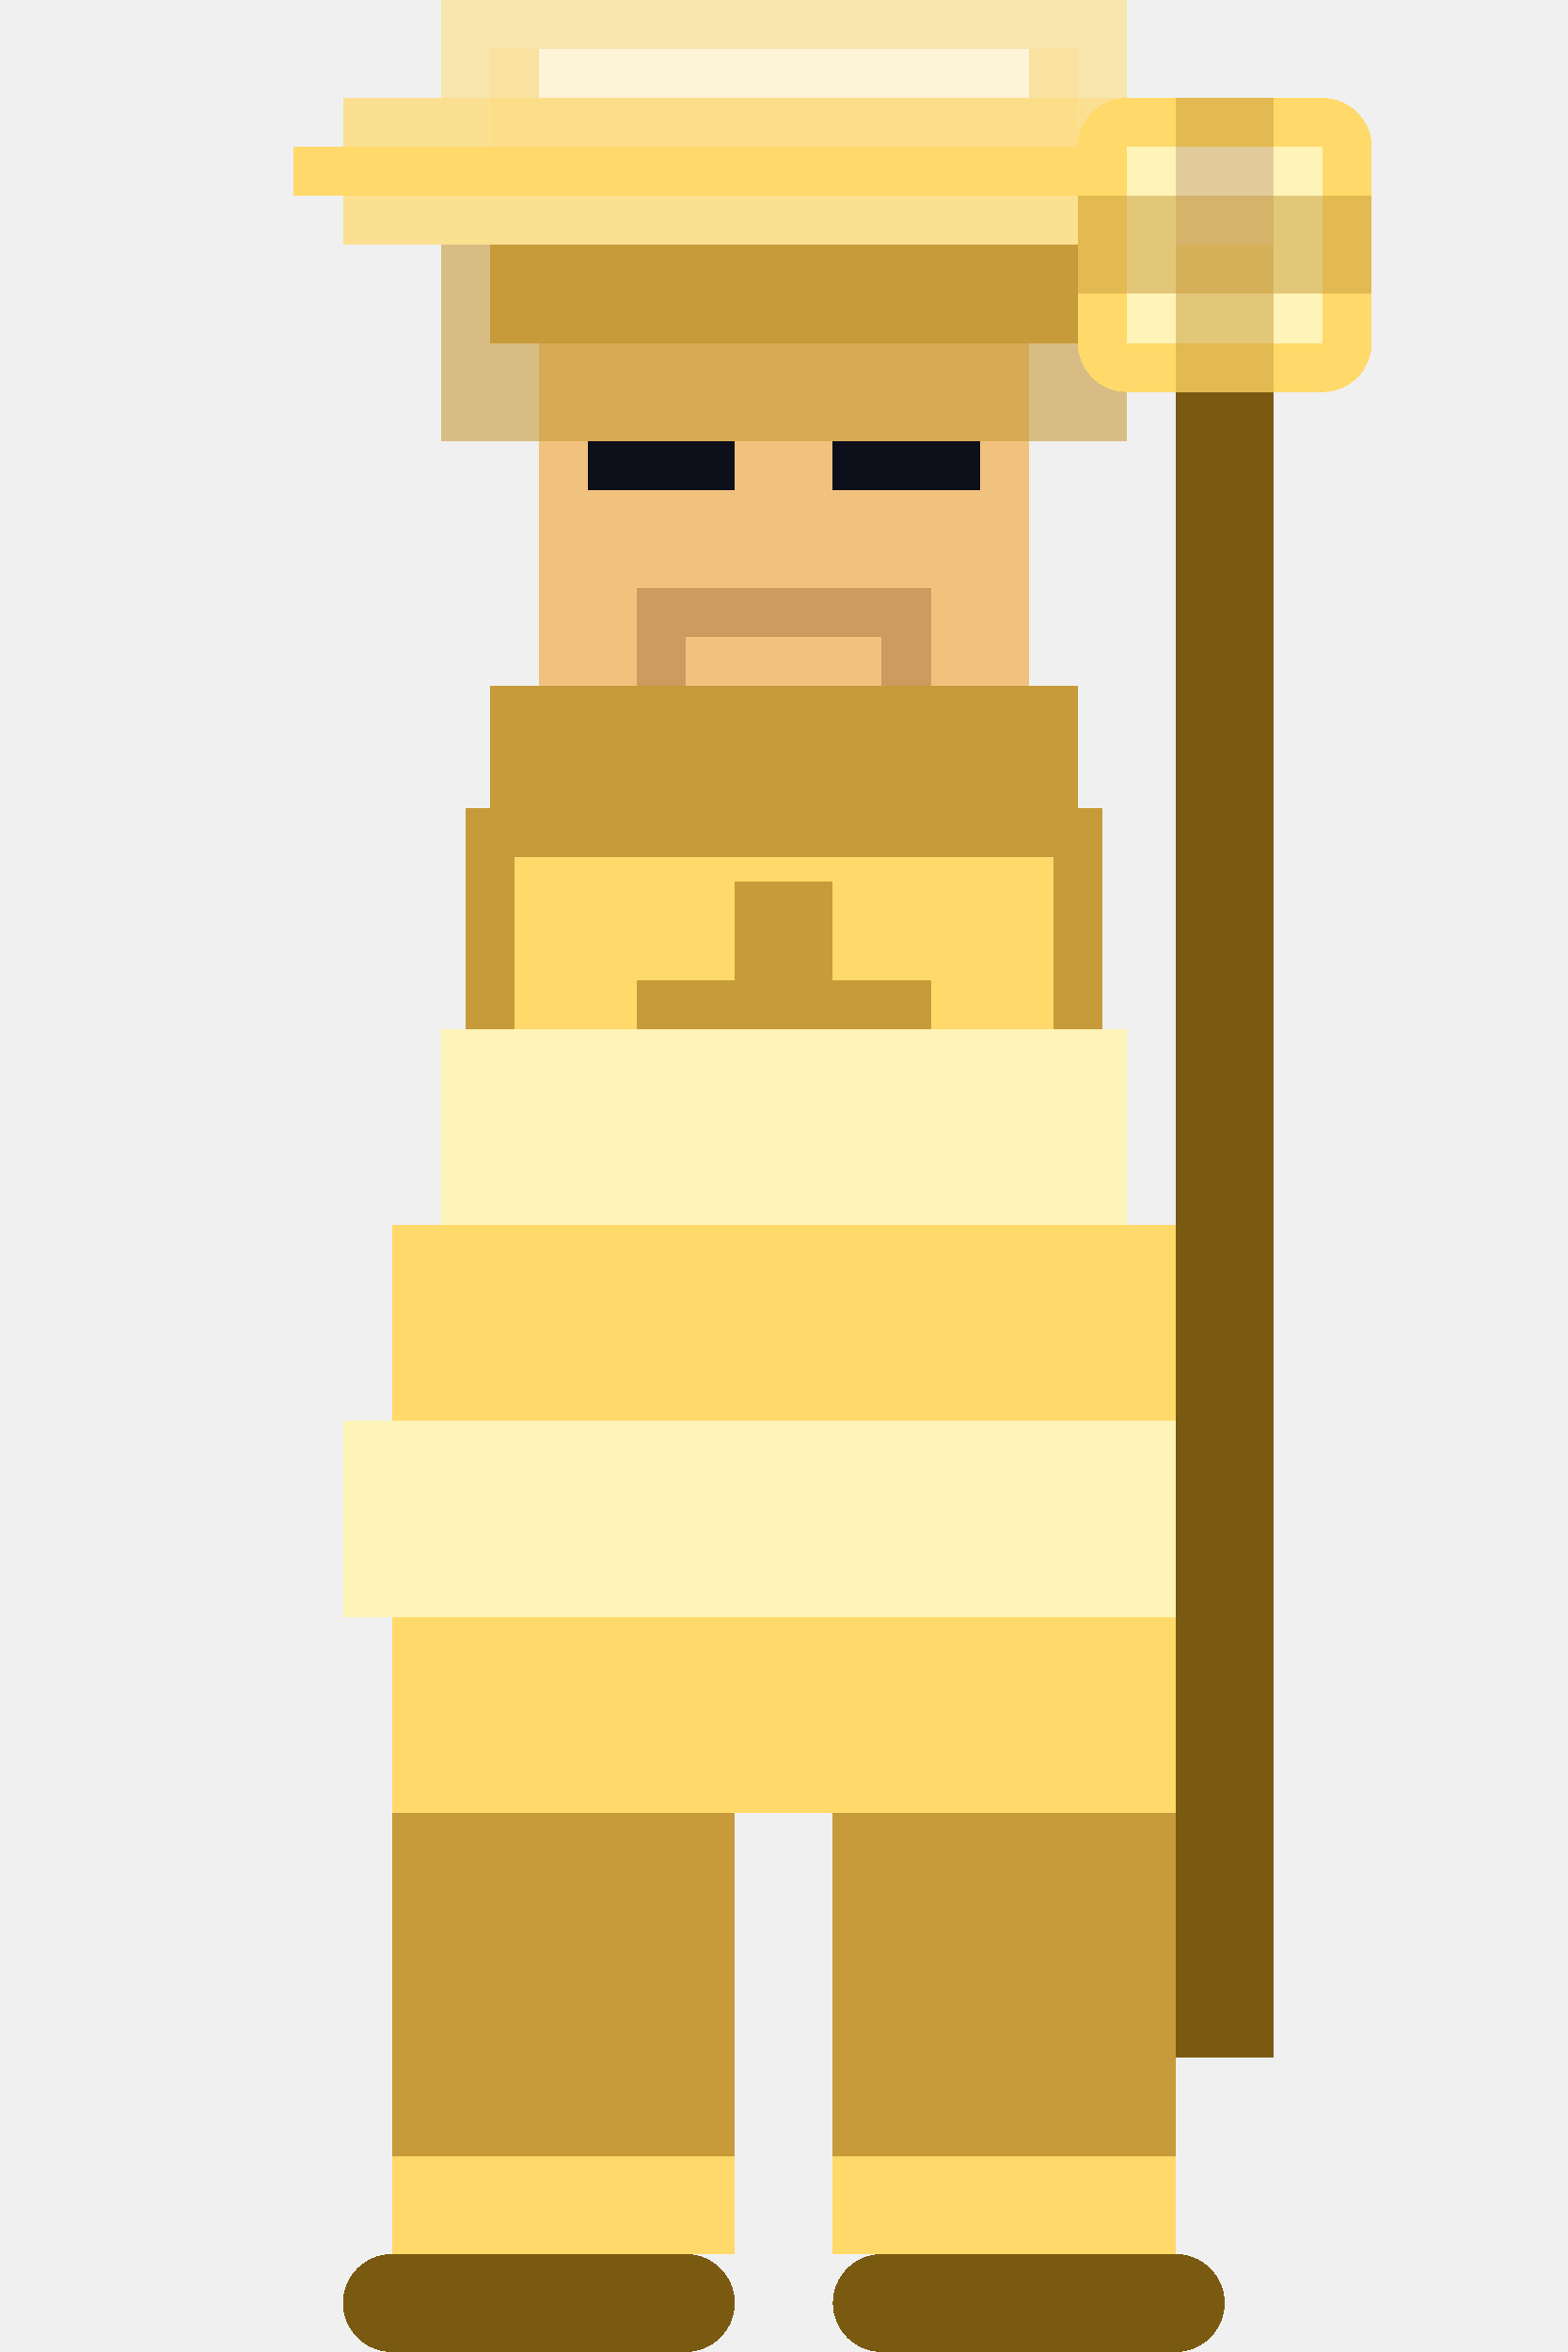
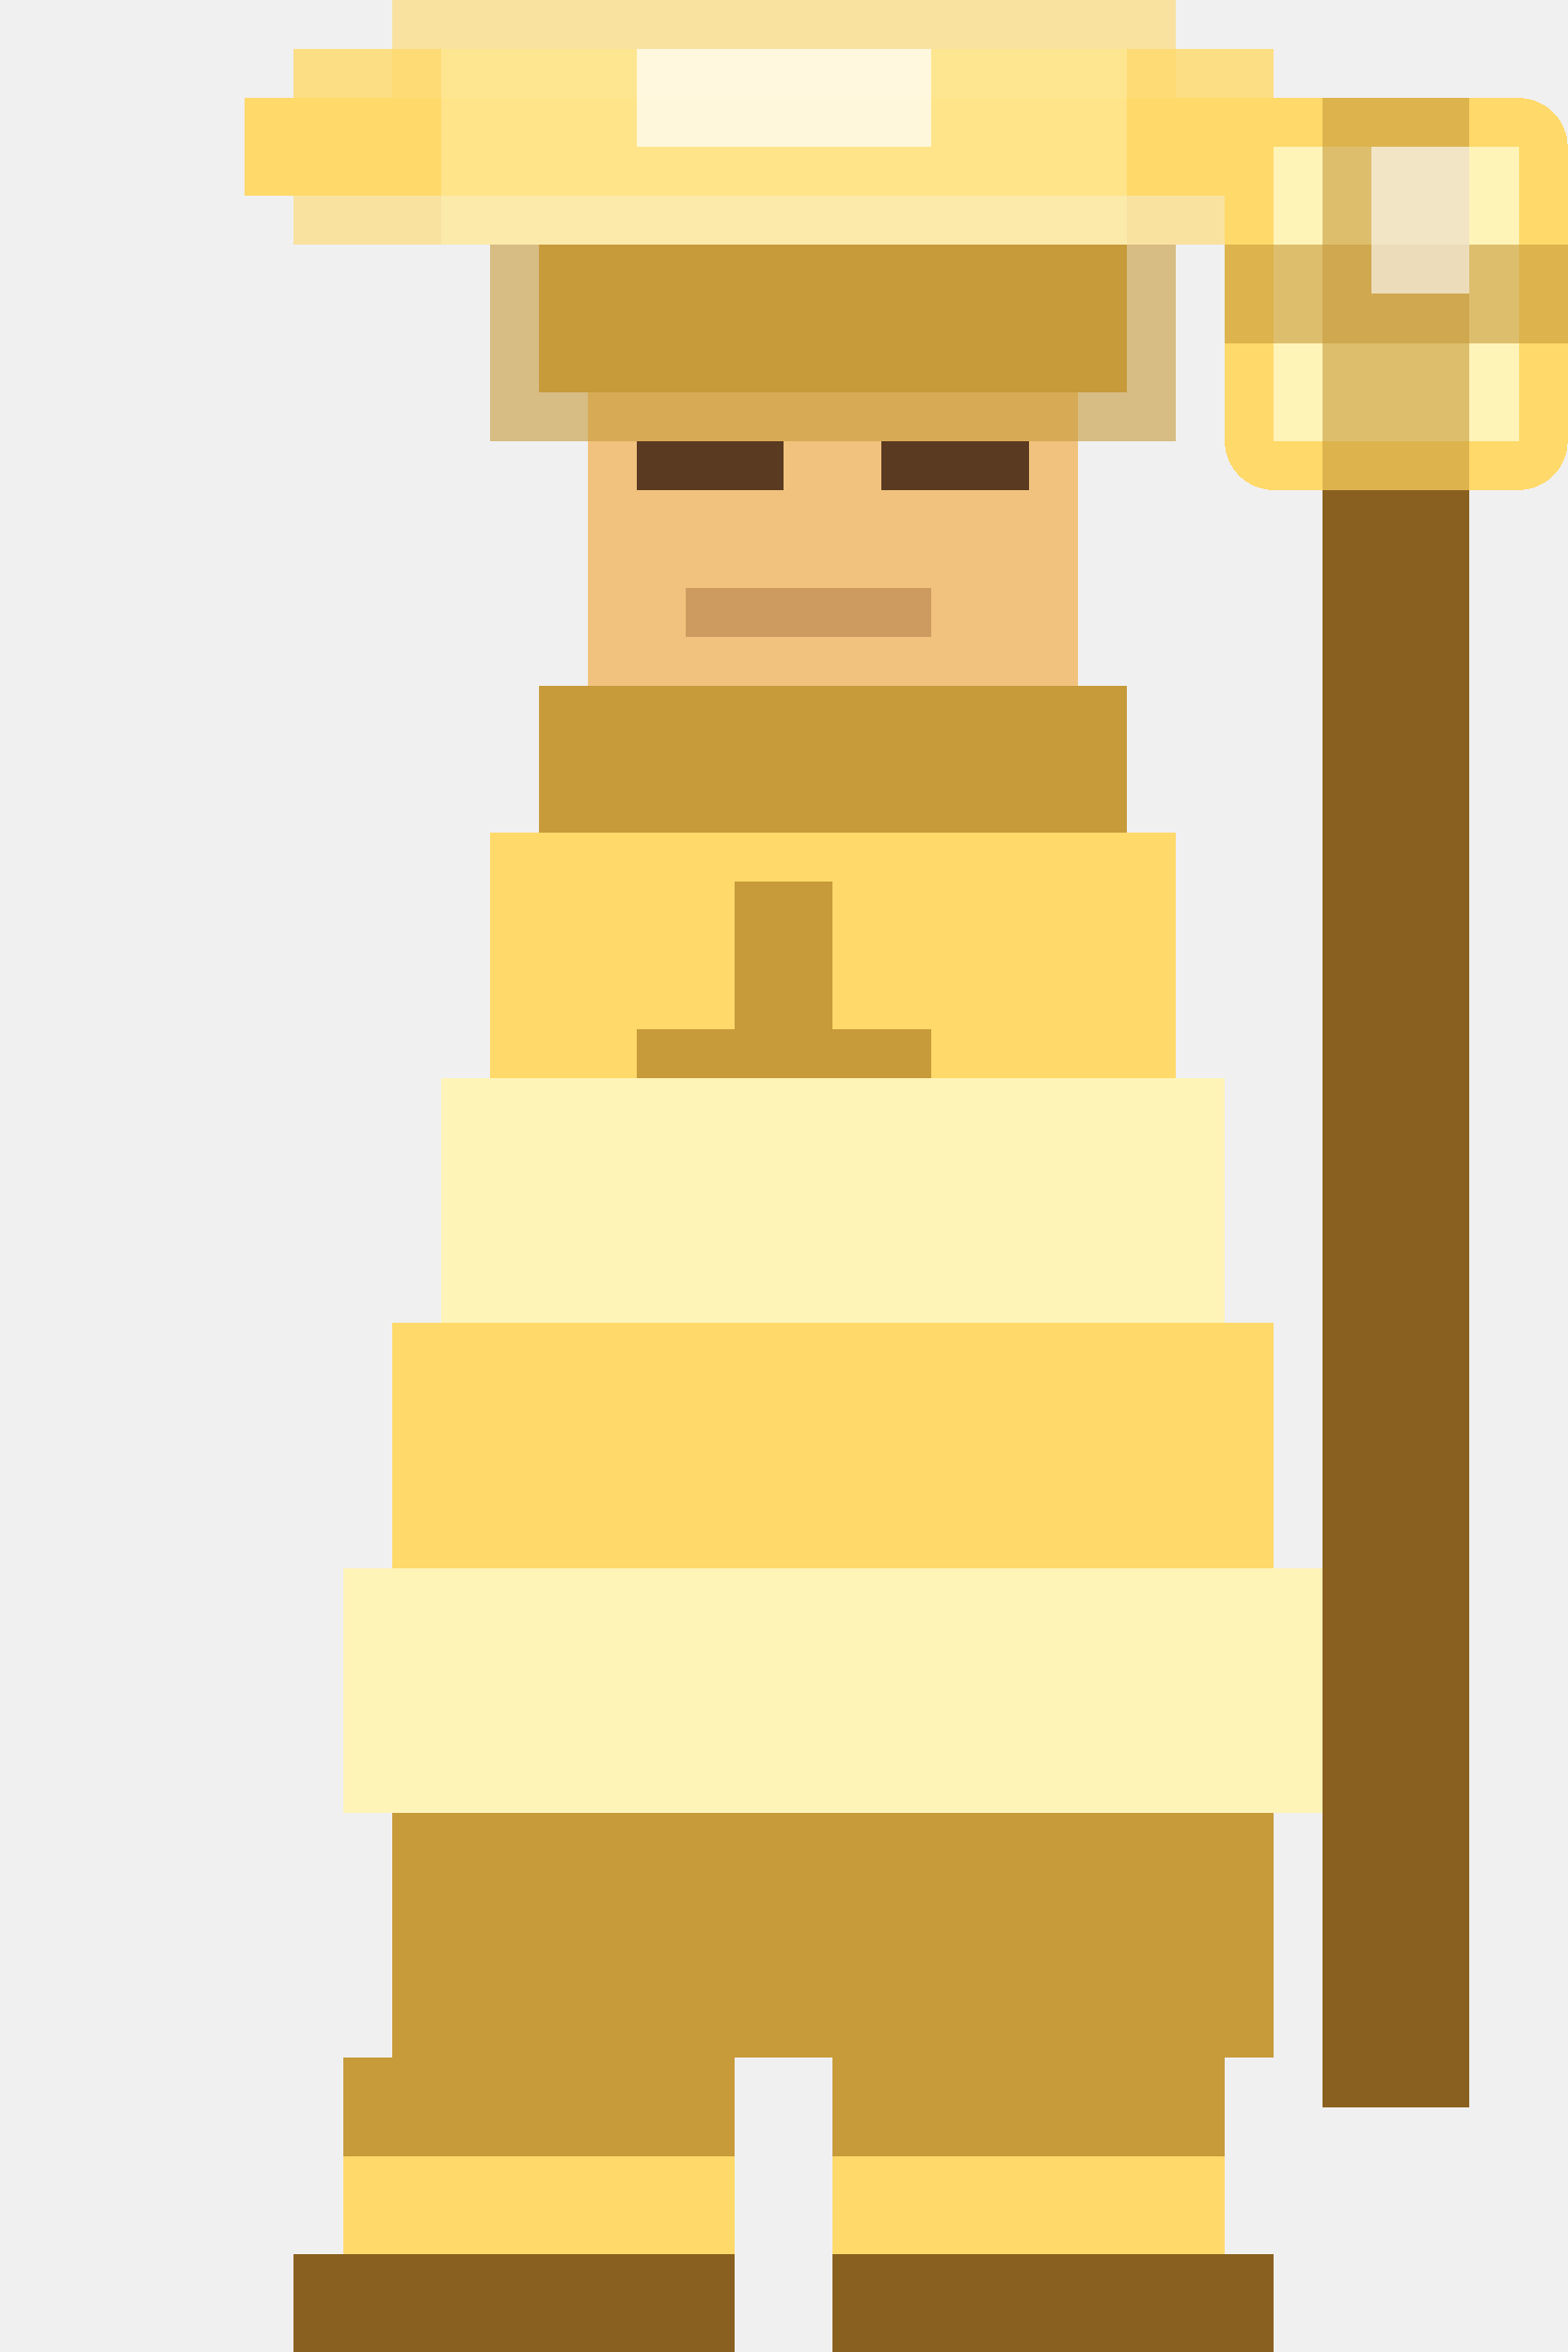
<svg xmlns="http://www.w3.org/2000/svg" viewBox="0 0 32 48" shape-rendering="crispEdges">
-   <rect x="9" y="0" width="14" height="2" fill="#ffd96a" opacity="0.5" />
-   <rect x="7" y="2" width="18" height="1" fill="#ffd96a" opacity="0.7" />
-   <rect x="6" y="3" width="20" height="1" fill="#ffd96a" />
-   <rect x="7" y="4" width="18" height="1" fill="#ffd96a" opacity="0.7" />
-   <rect x="10" y="1" width="12" height="3" fill="#ffd96a" opacity="0.2" />
-   <rect x="11" y="1" width="10" height="1" fill="#ffffff" opacity="0.6" />
-   <rect x="11" y="6" width="10" height="8" fill="#f1c27d" />
-   <rect x="12" y="9" width="3" height="1" fill="#0d0f1a" />
-   <rect x="17" y="9" width="3" height="1" fill="#0d0f1a" />
-   <rect x="13" y="12" width="6" height="1" fill="#cd9b5f" />
-   <rect x="13" y="13" width="1" height="1" fill="#cd9b5f" />
-   <rect x="18" y="13" width="1" height="1" fill="#cd9b5f" />
-   <rect x="9" y="5" width="14" height="4" fill="#c79a3a" opacity="0.6" />
-   <rect x="10" y="5" width="12" height="2" fill="#c79a3a" />
-   <rect x="10" y="14" width="12" height="3" fill="#c79a3a" />
-   <rect x="10" y="17" width="12" height="4" fill="#ffd96a" />
-   <rect x="15" y="18" width="2" height="6" fill="#c79a3a" />
-   <rect x="13" y="20" width="6" height="2" fill="#c79a3a" />
-   <rect x="10" y="17" width="12" height="16" fill="none" stroke="#c79a3a" stroke-width="1" />
-   <rect x="9" y="21" width="14" height="4" fill="#fff4b8" />
-   <rect x="8" y="25" width="16" height="4" fill="#ffd96a" />
-   <rect x="7" y="29" width="18" height="4" fill="#fff4b8" />
-   <rect x="8" y="33" width="16" height="4" fill="#ffd96a" />
-   <rect x="24" y="4" width="2" height="38" fill="#7a5a10" />
-   <rect x="22" y="2" width="6" height="6" rx="1" fill="#ffd96a" />
-   <rect x="23" y="3" width="4" height="4" fill="#fff4b8" />
-   <rect x="24" y="3" width="2" height="2" fill="#ffffff" />
-   <rect x="24" y="2" width="2" height="6" fill="#c79a3a" opacity="0.5" />
-   <rect x="22" y="4" width="6" height="2" fill="#c79a3a" opacity="0.5" />
-   <rect x="8" y="37" width="7" height="9" fill="#c79a3a" />
-   <rect x="17" y="37" width="7" height="9" fill="#c79a3a" />
-   <rect x="8" y="44" width="7" height="2" fill="#ffd96a" />
-   <rect x="17" y="44" width="7" height="2" fill="#ffd96a" />
-   <rect x="7" y="46" width="8" height="2" rx="1" fill="#7a5a10" />
-   <rect x="17" y="46" width="8" height="2" rx="1" fill="#7a5a10" />
+   <rect x="8" y="0" width="16" height="2" fill="#ffd96a" opacity="0.6" />
+   <rect x="6" y="1" width="20" height="2" fill="#ffd96a" opacity="0.8" />
+   <rect x="5" y="2" width="22" height="2" fill="#ffd96a" />
+   <rect x="6" y="4" width="20" height="1" fill="#ffd96a" opacity="0.6" />
+   <rect x="9" y="1" width="14" height="4" fill="#fff4b8" opacity="0.4" />
+   <rect x="13" y="1" width="6" height="2" fill="#ffffff" opacity="0.7" />
+   <rect x="27" y="5" width="3" height="38" fill="#8a6020" />
+   <rect x="25" y="2" width="7" height="8" rx="1" fill="#ffd96a" />
+   <rect x="26" y="3" width="5" height="6" fill="#fff4b8" />
+   <rect x="27" y="2" width="3" height="8" fill="#c79a3a" opacity="0.6" />
+   <rect x="25" y="5" width="7" height="2" fill="#c79a3a" opacity="0.6" />
+   <rect x="28" y="3" width="2" height="3" fill="#ffffff" opacity="0.6" />
+   <rect x="12" y="6" width="10" height="8" fill="#f1c27d" />
+   <rect x="13" y="9" width="3" height="1" fill="#5a3a20" />
+   <rect x="18" y="9" width="3" height="1" fill="#5a3a20" />
+   <rect x="14" y="12" width="5" height="1" fill="#cd9b5f" />
+   <rect x="10" y="5" width="14" height="4" fill="#c79a3a" opacity="0.6" />
+   <rect x="11" y="5" width="12" height="3" fill="#c79a3a" />
+   <rect x="11" y="14" width="12" height="3" fill="#c79a3a" />
+   <rect x="10" y="17" width="14" height="5" fill="#ffd96a" />
+   <rect x="15" y="18" width="2" height="8" fill="#c79a3a" />
+   <rect x="13" y="21" width="6" height="2" fill="#c79a3a" />
+   <rect x="9" y="22" width="16" height="5" fill="#fff4b8" />
+   <rect x="8" y="27" width="18" height="5" fill="#ffd96a" />
+   <rect x="7" y="32" width="20" height="5" fill="#fff4b8" />
+   <rect x="8" y="37" width="18" height="5" fill="#c79a3a" />
+   <rect x="7" y="42" width="8" height="4" fill="#c79a3a" />
+   <rect x="17" y="42" width="8" height="4" fill="#c79a3a" />
+   <rect x="7" y="44" width="8" height="2" fill="#ffd96a" />
+   <rect x="17" y="44" width="8" height="2" fill="#ffd96a" />
+   <rect x="6" y="46" width="9" height="2" fill="#8a6020" />
+   <rect x="17" y="46" width="9" height="2" fill="#8a6020" />
</svg>
